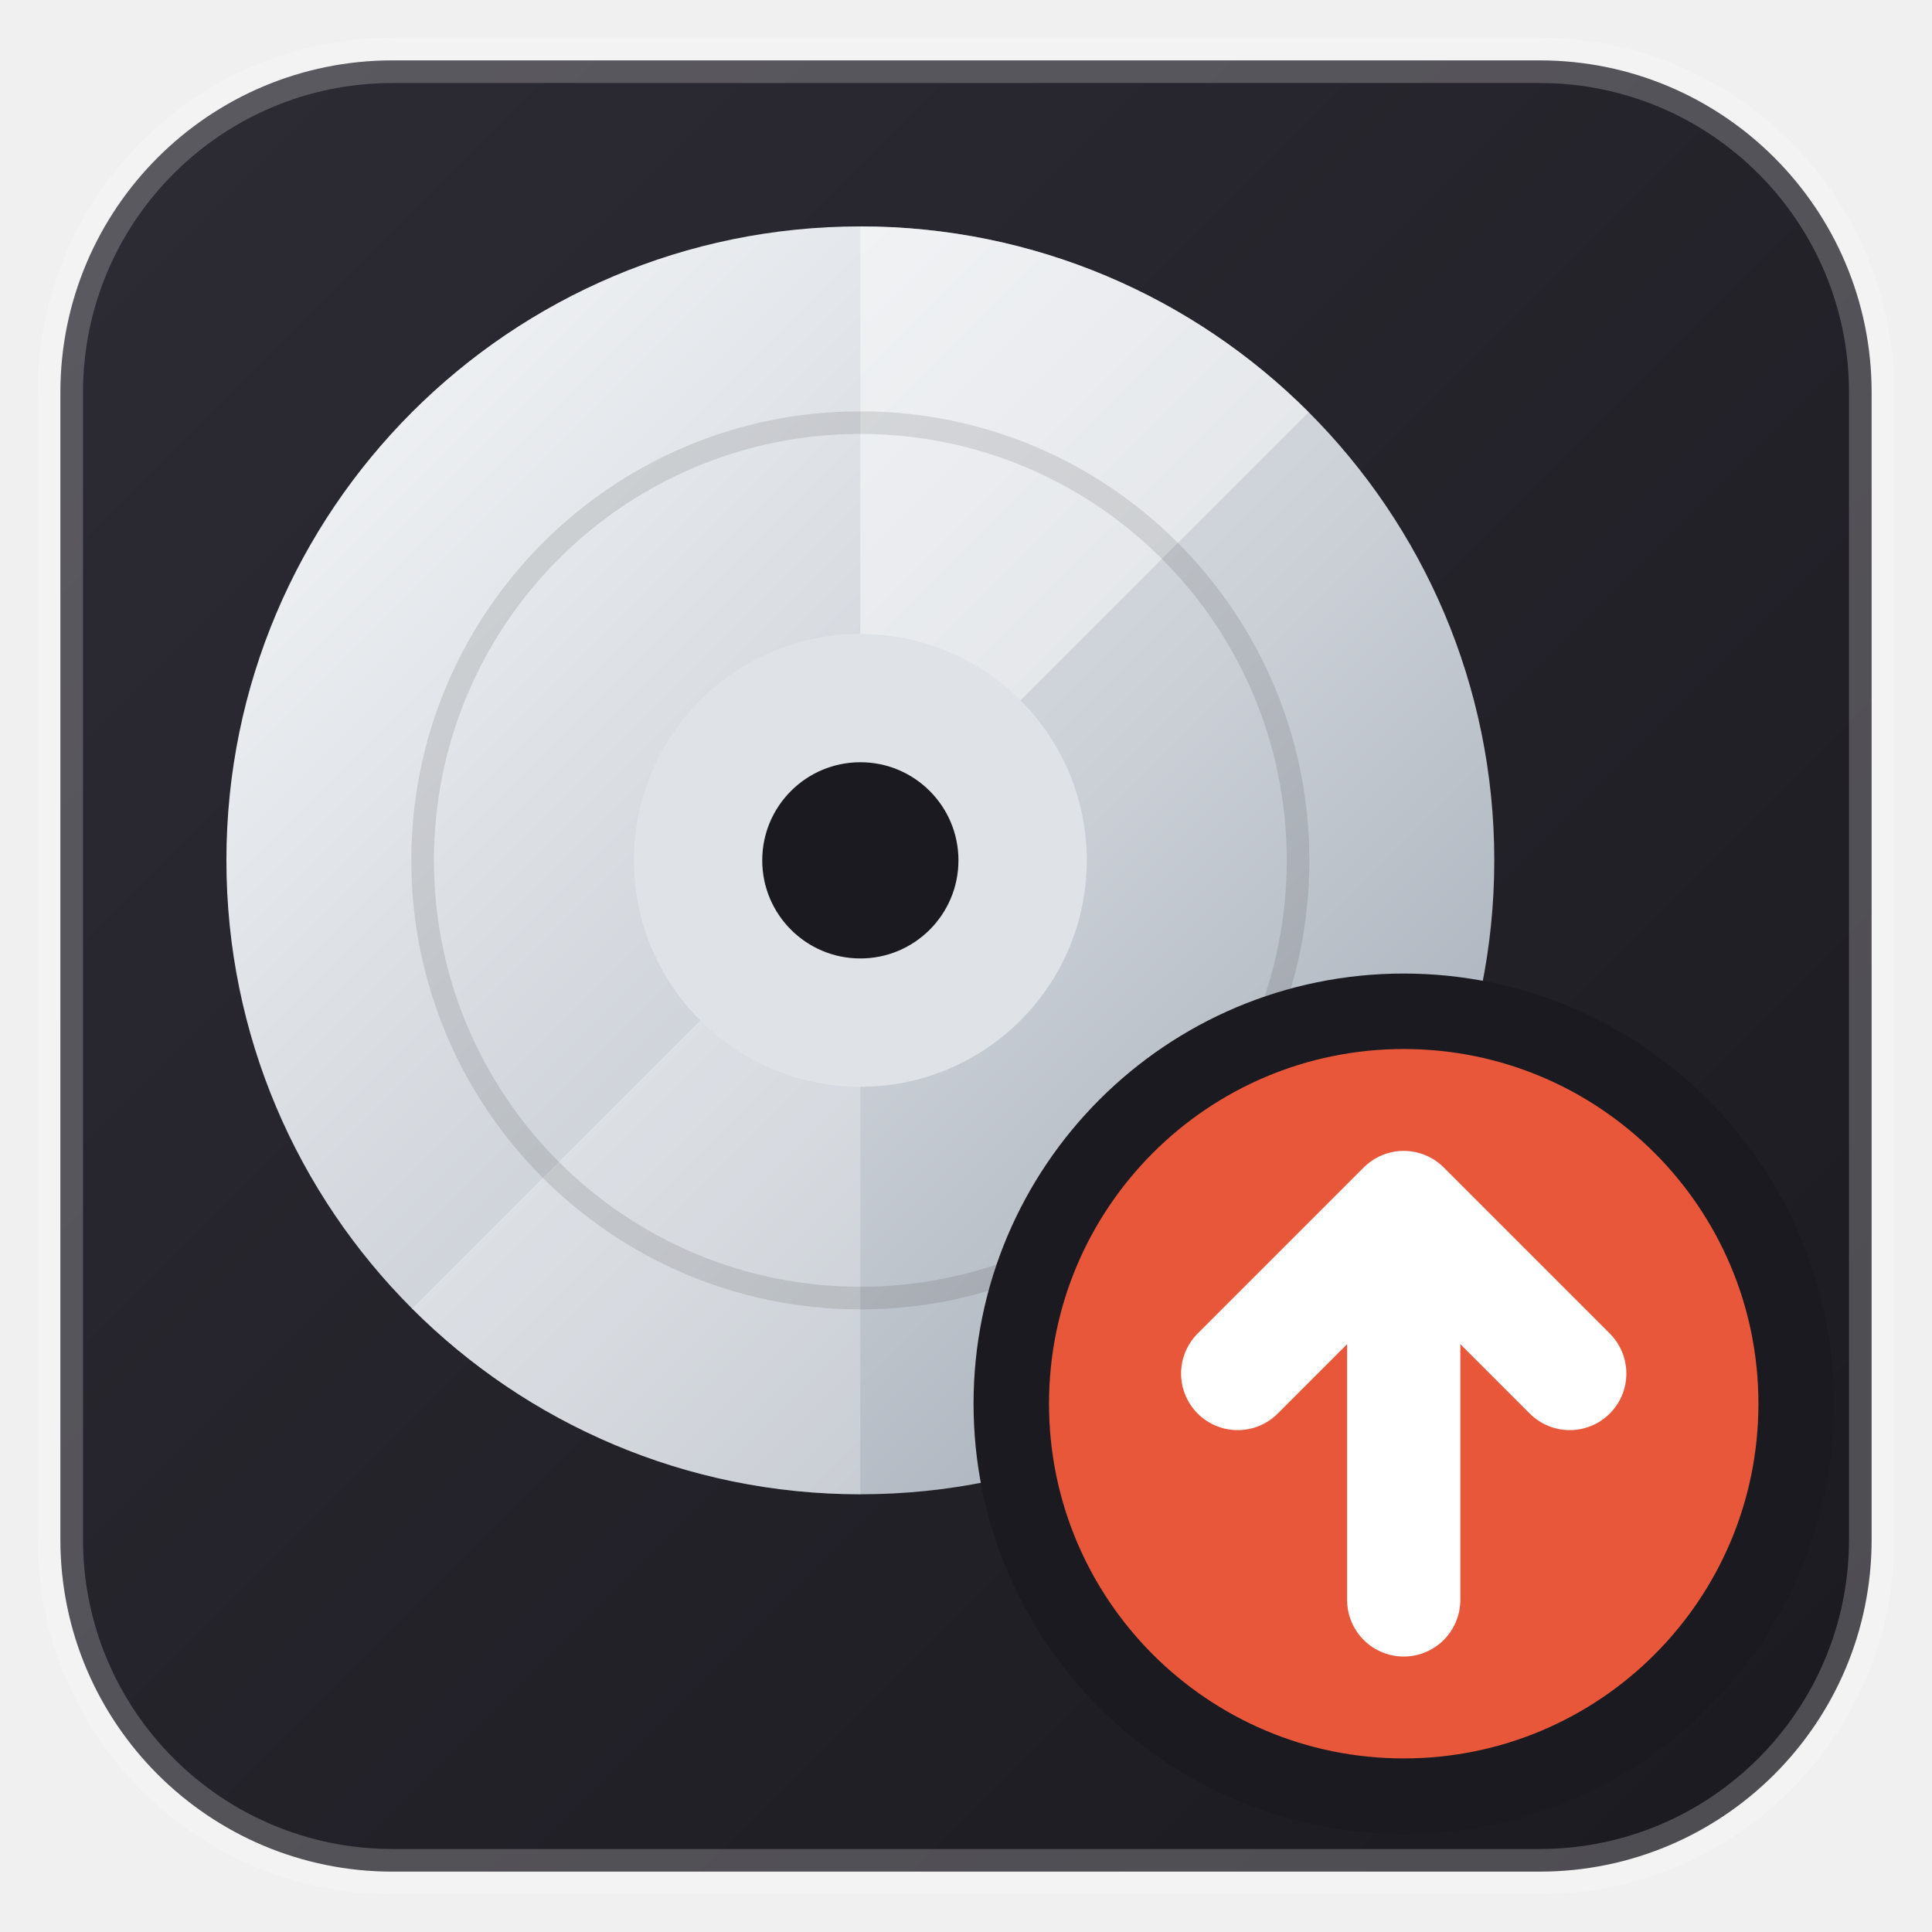
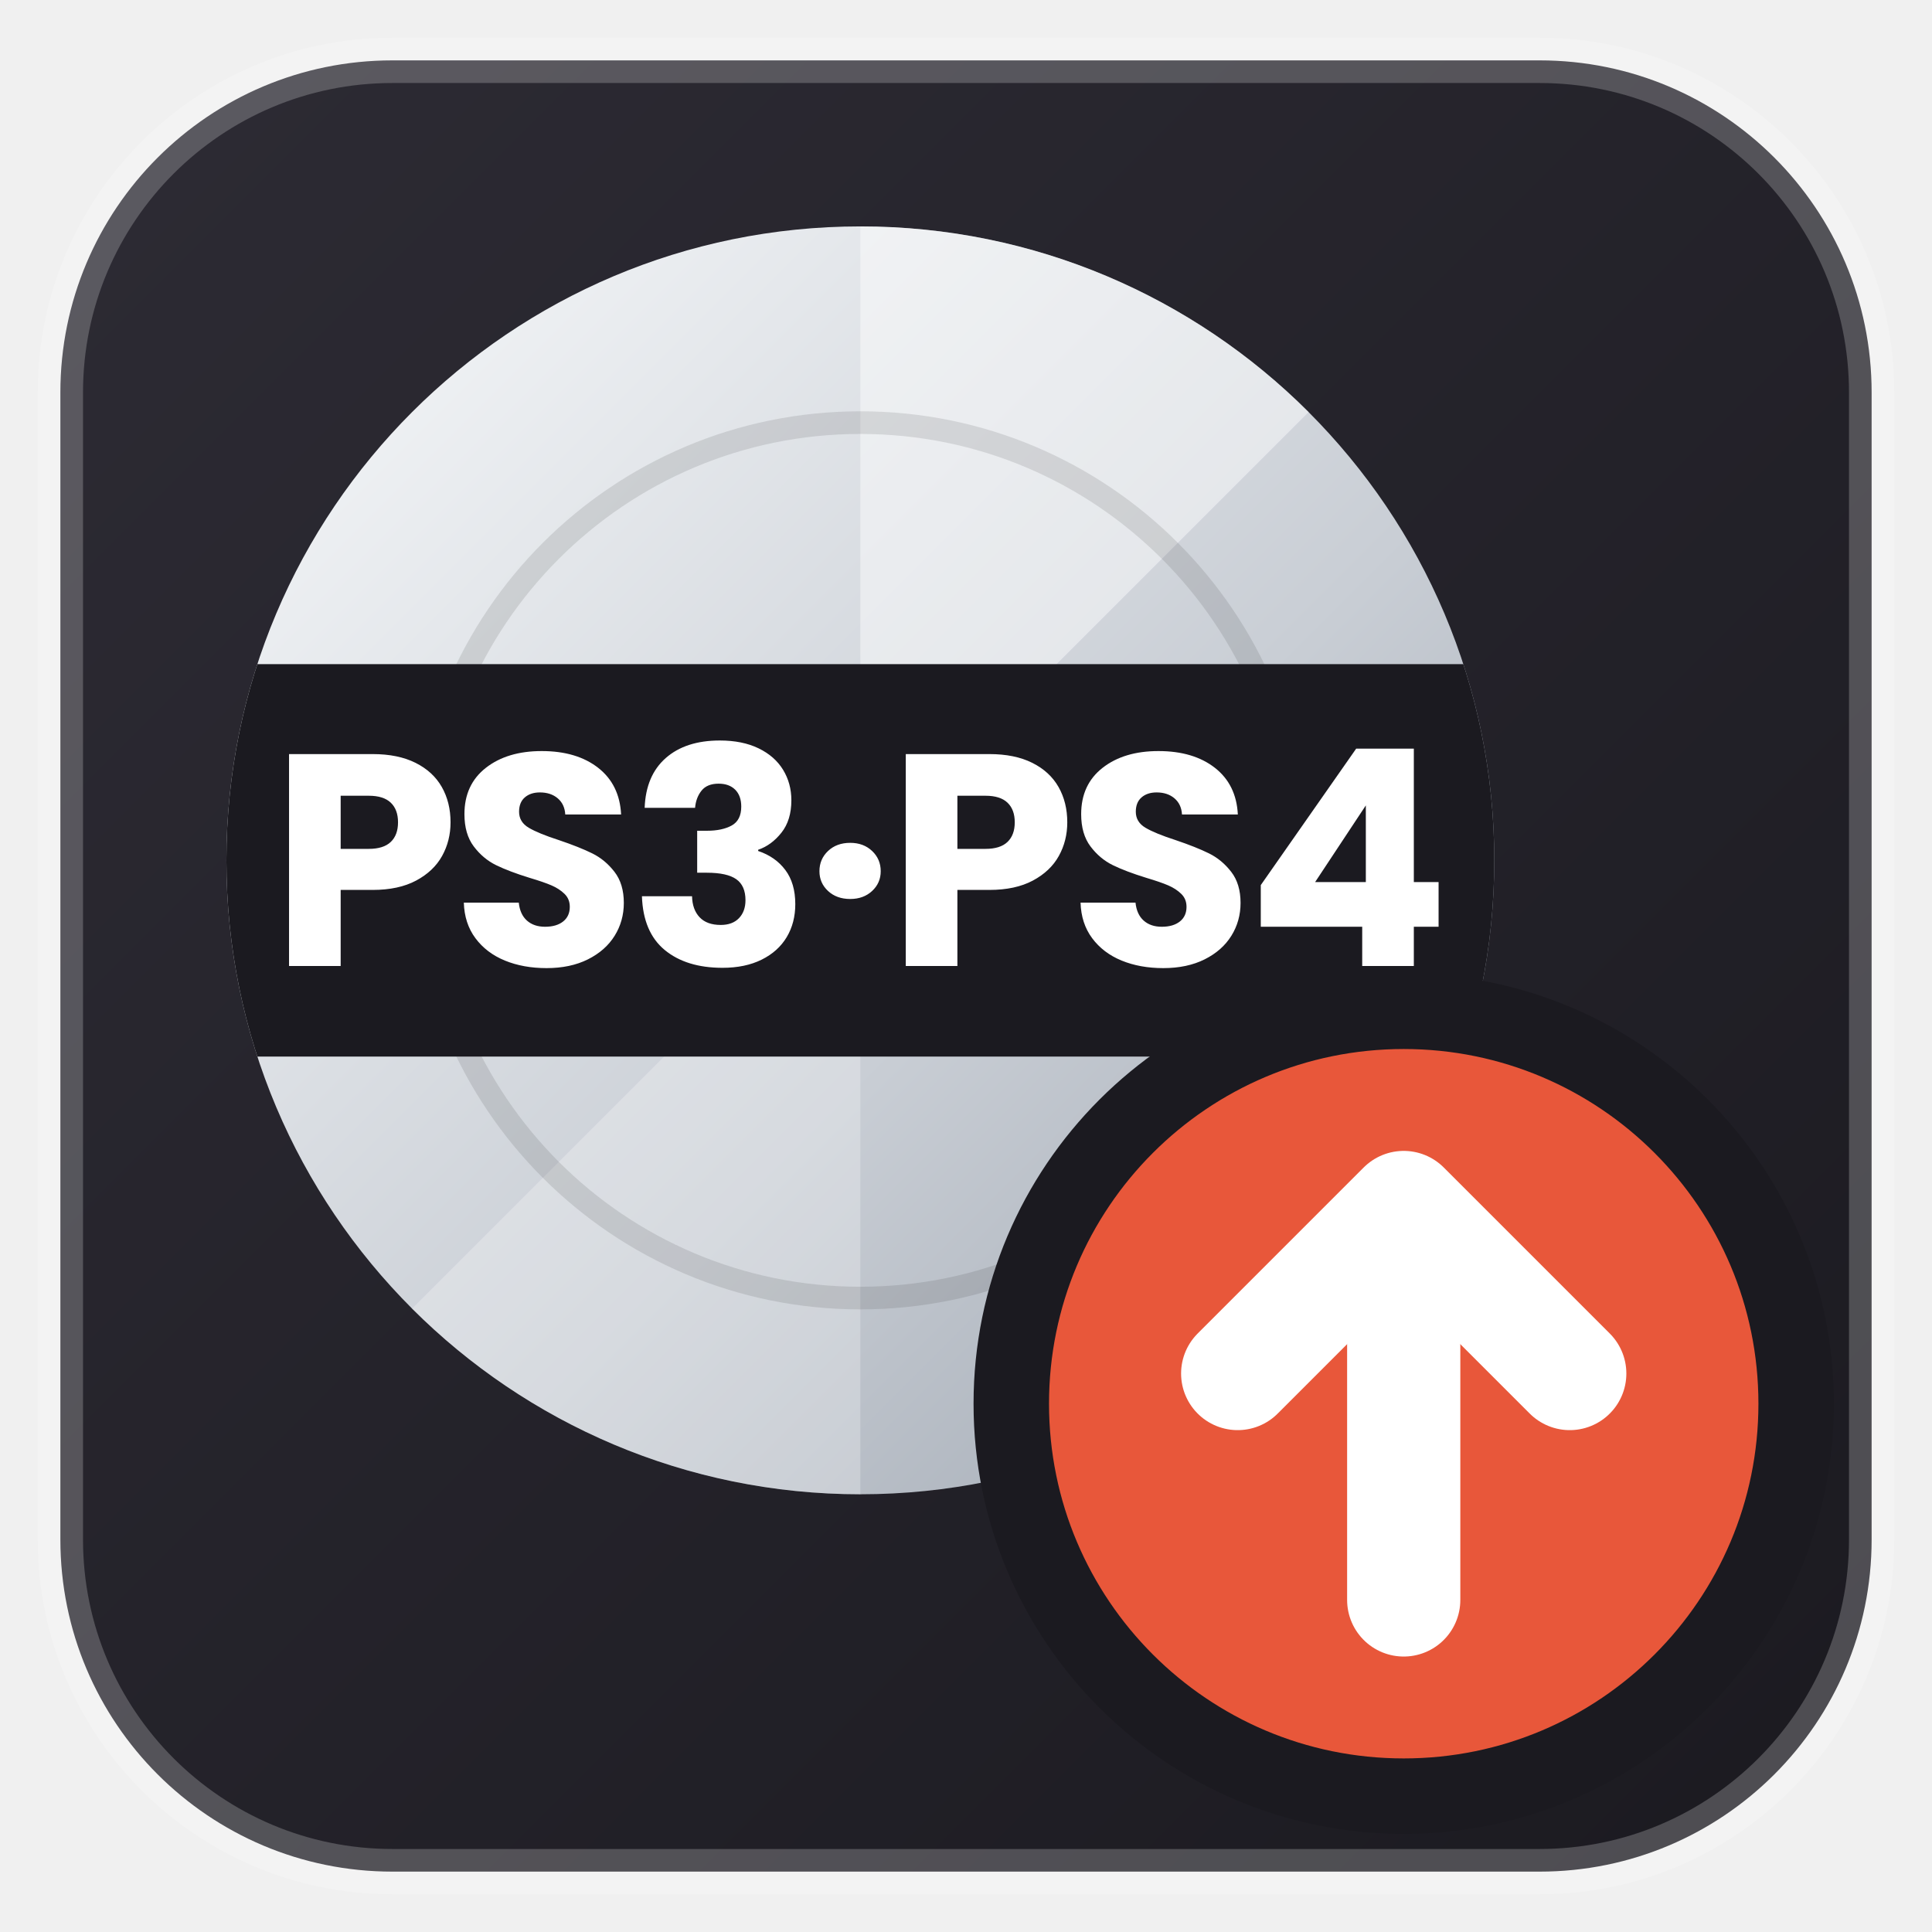
<svg xmlns="http://www.w3.org/2000/svg" viewBox="0 0 256 256">
  <defs>
    <linearGradient id="tile" x1="0" y1="0" x2="1" y2="1">
      <stop offset="0" stop-color="#2d2b34" />
      <stop offset="1" stop-color="#1b1a20" />
    </linearGradient>
    <linearGradient id="disc" gradientUnits="userSpaceOnUse" x1="40" y1="40" x2="200" y2="200">
      <stop offset="0" stop-color="#f4f6f8" />
      <stop offset="0.55" stop-color="#c9ced5" />
      <stop offset="1" stop-color="#9aa2ad" />
    </linearGradient>
  </defs>
  <rect x="8" y="8" width="240" height="240" rx="44" fill="url(#tile)" stroke="#ffffff" stroke-opacity="0.22" stroke-width="6" />
  <circle cx="114" cy="114" r="84" fill="url(#disc)" />
  <path d="M114 114 L114 30 A84 84 0 0 1 173.4 54.6 Z" fill="#ffffff" fill-opacity="0.45" />
  <path d="M114 114 L114 198 A84 84 0 0 1 54.6 173.4 Z" fill="#ffffff" fill-opacity="0.25" />
  <circle cx="114" cy="114" r="58" fill="none" stroke="#1b1a20" stroke-opacity="0.12" stroke-width="3" />
-   <circle cx="114" cy="114" r="30" fill="#dfe3e8" />
-   <circle cx="114" cy="114" r="13" fill="#1b1a20" />
+   <clipPath id="discclip">
+     <circle cx="114" cy="114" r="84" />
+   </clipPath>
+   <rect x="20" y="88" width="190" height="52" fill="#1b1a20" clip-path="url(#discclip)" />
+   <path fill="#ffffff" d="M49.38 117.92H45.14V128.0H38.3V99.92H49.38Q52.74 99.92 55.06 101.08Q57.38 102.24 58.54 104.28Q59.7 106.32 59.7 108.96Q59.7 111.4 58.58 113.42Q57.46 115.44 55.14 116.68Q52.82 117.92 49.38 117.92ZM52.74 108.96Q52.74 107.28 51.78 106.36Q50.82 105.44 48.86 105.44H45.14V112.48H48.86Q50.82 112.48 51.78 111.56Q52.74 110.64 52.74 108.96Z M61.46 119.6H68.74Q68.9 121.16 69.82 121.98Q70.74 122.8 72.22 122.8Q73.74 122.8 74.62 122.1Q75.5 121.4 75.5 120.16Q75.5 119.12 74.8 118.44Q74.1 117.76 73.08 117.32Q72.06 116.88 70.18 116.32Q67.46 115.48 65.74 114.64Q64.02 113.8 62.78 112.16Q61.54 110.52 61.54 107.88Q61.54 103.96 64.38 101.74Q67.22 99.52 71.78 99.52Q76.42 99.52 79.26 101.74Q82.1 103.96 82.3 107.92H74.9Q74.82 106.56 73.9 105.78Q72.98 105.0 71.54 105.0Q70.3 105.0 69.54 105.66Q68.78 106.32 68.78 107.56Q68.78 108.92 70.06 109.68Q71.34 110.44 74.06 111.32Q76.78 112.24 78.48 113.08Q80.18 113.92 81.42 115.52Q82.66 117.12 82.66 119.64Q82.66 122.04 81.44 124.0Q80.22 125.96 77.9 127.12Q75.58 128.28 72.42 128.28Q69.34 128.28 66.9 127.28Q64.46 126.28 63 124.32Q61.54 122.36 61.46 119.6Z M95.38 98.12Q98.38 98.12 100.52 99.16Q102.66 100.2 103.76 102.0Q104.86 103.8 104.86 106.04Q104.86 108.68 103.54 110.34Q102.22 112.0 100.46 112.6V112.76Q102.74 113.52 104.06 115.28Q105.38 117.04 105.38 119.8Q105.38 122.28 104.24 124.18Q103.1 126.08 100.92 127.16Q98.74 128.24 95.74 128.24Q90.94 128.24 88.08 125.88Q85.22 123.52 85.06 118.76H91.7Q91.74 120.52 92.7 121.54Q93.66 122.56 95.5 122.56Q97.06 122.56 97.92 121.66Q98.78 120.76 98.78 119.28Q98.78 117.36 97.56 116.5Q96.34 115.64 93.66 115.64H92.38V110.08H93.66Q95.7 110.08 96.96 109.38Q98.22 108.68 98.22 106.88Q98.22 105.44 97.42 104.64Q96.62 103.84 95.22 103.84Q93.7 103.84 92.96 104.76Q92.22 105.68 92.1 107.04H85.42Q85.58 102.76 88.22 100.44Q90.86 98.12 95.38 98.12Z M108.58 115.44Q108.58 113.84 109.72 112.76Q110.86 111.68 112.66 111.68Q114.42 111.68 115.56 112.76Q116.7 113.84 116.7 115.44Q116.7 117.0 115.56 118.06Q114.42 119.12 112.66 119.12Q110.86 119.12 109.72 118.06Q108.58 117.0 108.58 115.44Z M131.1 117.92H126.86V128.0H120.02V99.92H131.1Q134.46 99.92 136.78 101.08Q139.1 102.24 140.26 104.28Q141.42 106.32 141.42 108.96Q141.42 111.4 140.3 113.42Q139.18 115.44 136.86 116.68Q134.54 117.92 131.1 117.92ZM134.46 108.96Q134.46 107.28 133.5 106.36Q132.54 105.44 130.58 105.44H126.86V112.48H130.58Q132.54 112.48 133.5 111.56Q134.46 110.64 134.46 108.96Z M143.18 119.6H150.46Q150.62 121.16 151.54 121.98Q152.46 122.8 153.94 122.8Q155.46 122.8 156.34 122.1Q157.22 121.4 157.22 120.16Q157.22 119.12 156.52 118.44Q155.82 117.76 154.8 117.32Q153.78 116.88 151.9 116.32Q149.18 115.48 147.46 114.64Q145.74 113.8 144.5 112.16Q143.26 110.52 143.26 107.88Q143.26 103.96 146.1 101.74Q148.94 99.52 153.5 99.52Q158.14 99.52 160.98 101.74Q163.82 103.96 164.02 107.92H156.62Q156.54 106.56 155.62 105.78Q154.7 105.0 153.26 105.0Q152.02 105.0 151.26 105.66Q150.5 106.32 150.5 107.56Q150.5 108.92 151.78 109.68Q153.06 110.44 155.78 111.32Q158.5 112.24 160.2 113.08Q161.9 113.92 163.14 115.52Q164.38 117.12 164.38 119.64Q164.38 122.04 163.16 124.0Q161.94 125.96 159.62 127.12Q157.3 128.28 154.14 128.28Q151.06 128.28 148.62 127.28Q146.18 126.28 144.72 124.32Q143.26 122.36 143.18 119.6Z M167.06 122.8V117.28L179.7 99.2H187.34V116.88H190.62V122.8H187.34V128.0H180.5V122.8ZM180.98 106.72 174.26 116.88H180.98Z" />
  <circle cx="186" cy="186" r="52" fill="#e8573a" stroke="#1b1a20" stroke-width="10" />
  <path d="M186 212 V162" stroke="#ffffff" stroke-width="15" stroke-linecap="round" />
  <path d="M164 182 L186 160 L208 182" fill="none" stroke="#ffffff" stroke-width="15" stroke-linecap="round" stroke-linejoin="round" />
</svg>
